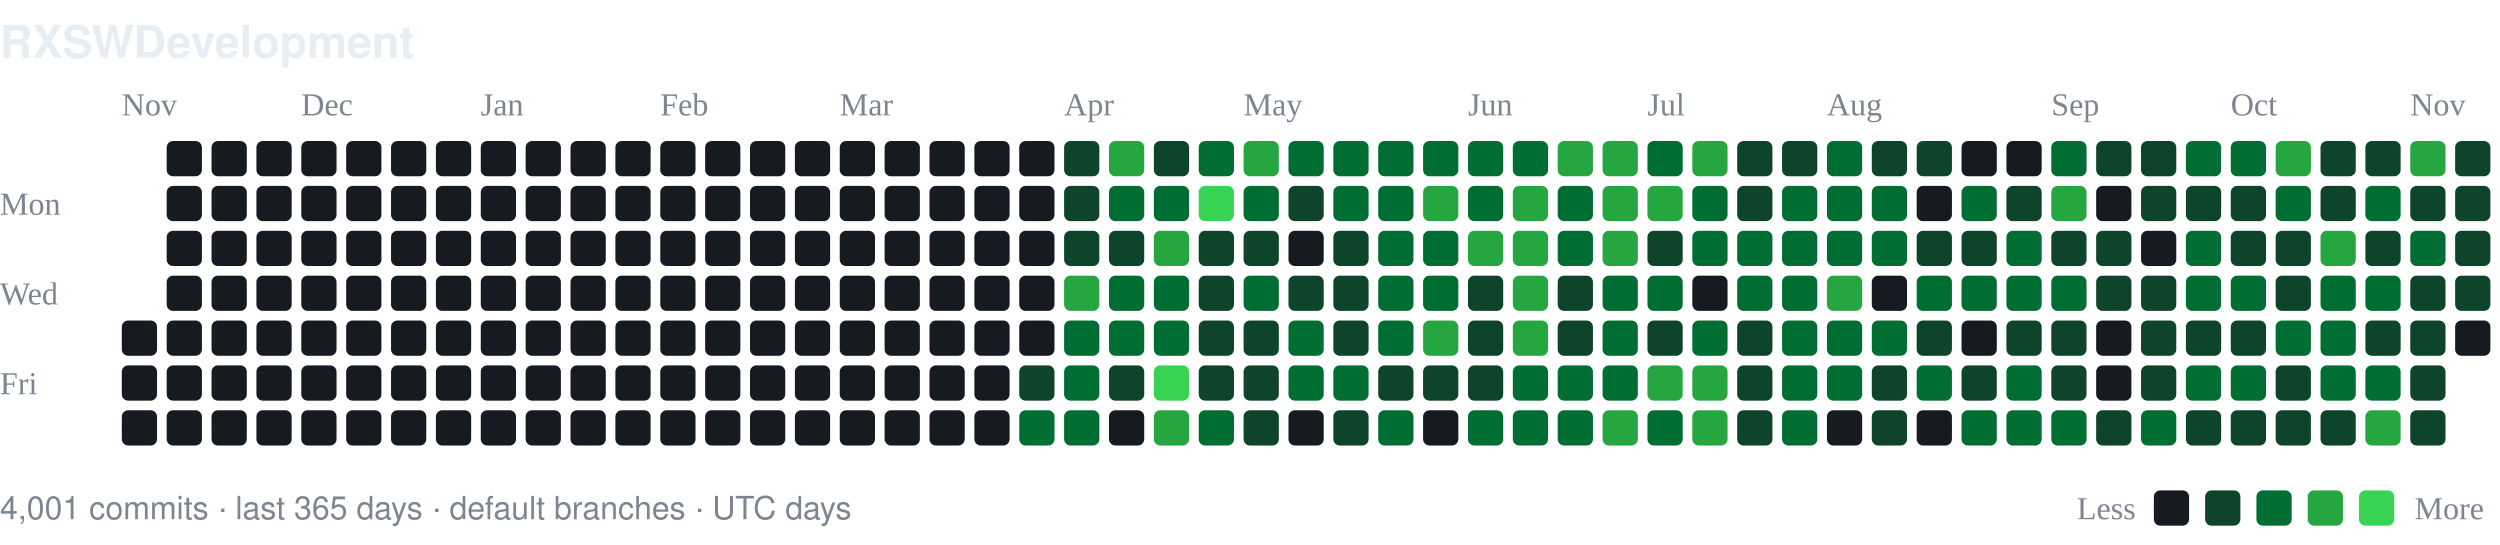
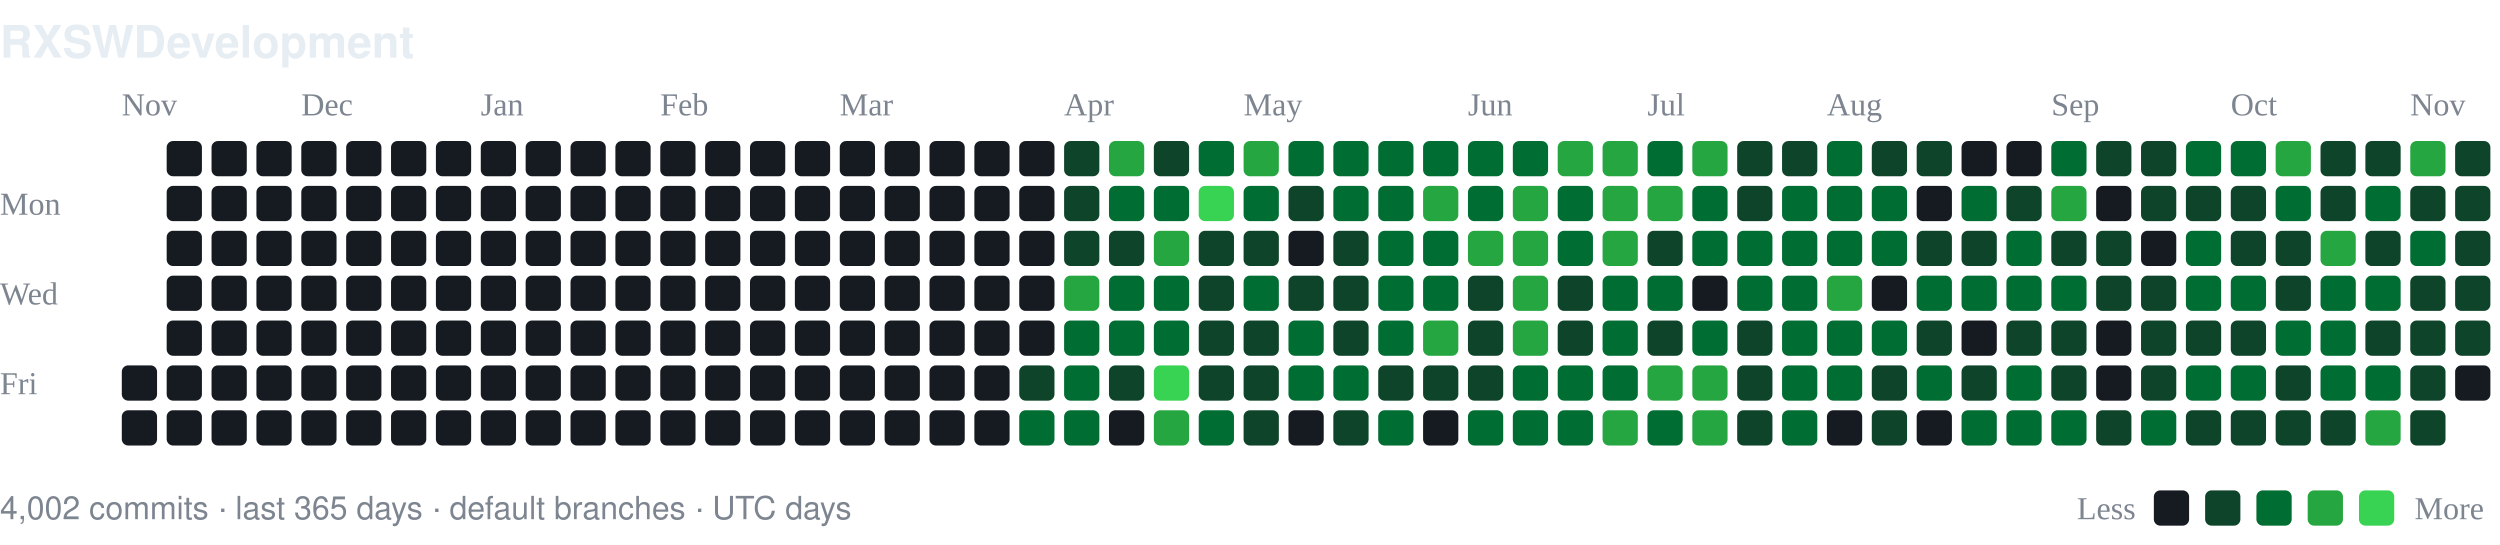
<svg xmlns="http://www.w3.org/2000/svg" width="780" height="170" viewBox="0 0 780 170" role="img">
  <text x="0" y="18" font-size="14" font-weight="600" fill="#e6edf3" font-family="ui-sans-serif,-apple-system,Segoe UI,Helvetica,Arial,sans-serif">RXSWDevelopment</text>
  <text x="0" y="67" font-size="10" fill="#7d8590">Mon</text>
  <text x="0" y="95" font-size="10" fill="#7d8590">Wed</text>
  <text x="0" y="123" font-size="10" fill="#7d8590">Fri</text>
  <text x="38" y="36" font-size="10" fill="#7d8590">Nov</text>
-   <rect x="38" y="100" width="11" height="11" rx="2" fill="#161b22" />
  <rect x="38" y="114" width="11" height="11" rx="2" fill="#161b22" />
  <rect x="38" y="128" width="11" height="11" rx="2" fill="#161b22" />
  <rect x="52" y="44" width="11" height="11" rx="2" fill="#161b22" />
  <rect x="52" y="58" width="11" height="11" rx="2" fill="#161b22" />
  <rect x="52" y="72" width="11" height="11" rx="2" fill="#161b22" />
  <rect x="52" y="86" width="11" height="11" rx="2" fill="#161b22" />
  <rect x="52" y="100" width="11" height="11" rx="2" fill="#161b22" />
  <rect x="52" y="114" width="11" height="11" rx="2" fill="#161b22" />
  <rect x="52" y="128" width="11" height="11" rx="2" fill="#161b22" />
  <rect x="66" y="44" width="11" height="11" rx="2" fill="#161b22" />
  <rect x="66" y="58" width="11" height="11" rx="2" fill="#161b22" />
  <rect x="66" y="72" width="11" height="11" rx="2" fill="#161b22" />
  <rect x="66" y="86" width="11" height="11" rx="2" fill="#161b22" />
  <rect x="66" y="100" width="11" height="11" rx="2" fill="#161b22" />
  <rect x="66" y="114" width="11" height="11" rx="2" fill="#161b22" />
  <rect x="66" y="128" width="11" height="11" rx="2" fill="#161b22" />
  <rect x="80" y="44" width="11" height="11" rx="2" fill="#161b22" />
  <rect x="80" y="58" width="11" height="11" rx="2" fill="#161b22" />
  <rect x="80" y="72" width="11" height="11" rx="2" fill="#161b22" />
  <rect x="80" y="86" width="11" height="11" rx="2" fill="#161b22" />
  <rect x="80" y="100" width="11" height="11" rx="2" fill="#161b22" />
  <rect x="80" y="114" width="11" height="11" rx="2" fill="#161b22" />
  <rect x="80" y="128" width="11" height="11" rx="2" fill="#161b22" />
  <text x="94" y="36" font-size="10" fill="#7d8590">Dec</text>
  <rect x="94" y="44" width="11" height="11" rx="2" fill="#161b22" />
  <rect x="94" y="58" width="11" height="11" rx="2" fill="#161b22" />
  <rect x="94" y="72" width="11" height="11" rx="2" fill="#161b22" />
  <rect x="94" y="86" width="11" height="11" rx="2" fill="#161b22" />
  <rect x="94" y="100" width="11" height="11" rx="2" fill="#161b22" />
  <rect x="94" y="114" width="11" height="11" rx="2" fill="#161b22" />
  <rect x="94" y="128" width="11" height="11" rx="2" fill="#161b22" />
  <rect x="108" y="44" width="11" height="11" rx="2" fill="#161b22" />
  <rect x="108" y="58" width="11" height="11" rx="2" fill="#161b22" />
  <rect x="108" y="72" width="11" height="11" rx="2" fill="#161b22" />
  <rect x="108" y="86" width="11" height="11" rx="2" fill="#161b22" />
  <rect x="108" y="100" width="11" height="11" rx="2" fill="#161b22" />
  <rect x="108" y="114" width="11" height="11" rx="2" fill="#161b22" />
  <rect x="108" y="128" width="11" height="11" rx="2" fill="#161b22" />
  <rect x="122" y="44" width="11" height="11" rx="2" fill="#161b22" />
  <rect x="122" y="58" width="11" height="11" rx="2" fill="#161b22" />
  <rect x="122" y="72" width="11" height="11" rx="2" fill="#161b22" />
  <rect x="122" y="86" width="11" height="11" rx="2" fill="#161b22" />
  <rect x="122" y="100" width="11" height="11" rx="2" fill="#161b22" />
  <rect x="122" y="114" width="11" height="11" rx="2" fill="#161b22" />
  <rect x="122" y="128" width="11" height="11" rx="2" fill="#161b22" />
  <rect x="136" y="44" width="11" height="11" rx="2" fill="#161b22" />
  <rect x="136" y="58" width="11" height="11" rx="2" fill="#161b22" />
  <rect x="136" y="72" width="11" height="11" rx="2" fill="#161b22" />
  <rect x="136" y="86" width="11" height="11" rx="2" fill="#161b22" />
  <rect x="136" y="100" width="11" height="11" rx="2" fill="#161b22" />
  <rect x="136" y="114" width="11" height="11" rx="2" fill="#161b22" />
  <rect x="136" y="128" width="11" height="11" rx="2" fill="#161b22" />
  <text x="150" y="36" font-size="10" fill="#7d8590">Jan</text>
  <rect x="150" y="44" width="11" height="11" rx="2" fill="#161b22" />
  <rect x="150" y="58" width="11" height="11" rx="2" fill="#161b22" />
  <rect x="150" y="72" width="11" height="11" rx="2" fill="#161b22" />
  <rect x="150" y="86" width="11" height="11" rx="2" fill="#161b22" />
  <rect x="150" y="100" width="11" height="11" rx="2" fill="#161b22" />
  <rect x="150" y="114" width="11" height="11" rx="2" fill="#161b22" />
  <rect x="150" y="128" width="11" height="11" rx="2" fill="#161b22" />
  <rect x="164" y="44" width="11" height="11" rx="2" fill="#161b22" />
  <rect x="164" y="58" width="11" height="11" rx="2" fill="#161b22" />
  <rect x="164" y="72" width="11" height="11" rx="2" fill="#161b22" />
  <rect x="164" y="86" width="11" height="11" rx="2" fill="#161b22" />
  <rect x="164" y="100" width="11" height="11" rx="2" fill="#161b22" />
  <rect x="164" y="114" width="11" height="11" rx="2" fill="#161b22" />
  <rect x="164" y="128" width="11" height="11" rx="2" fill="#161b22" />
  <rect x="178" y="44" width="11" height="11" rx="2" fill="#161b22" />
  <rect x="178" y="58" width="11" height="11" rx="2" fill="#161b22" />
  <rect x="178" y="72" width="11" height="11" rx="2" fill="#161b22" />
  <rect x="178" y="86" width="11" height="11" rx="2" fill="#161b22" />
  <rect x="178" y="100" width="11" height="11" rx="2" fill="#161b22" />
  <rect x="178" y="114" width="11" height="11" rx="2" fill="#161b22" />
  <rect x="178" y="128" width="11" height="11" rx="2" fill="#161b22" />
  <rect x="192" y="44" width="11" height="11" rx="2" fill="#161b22" />
  <rect x="192" y="58" width="11" height="11" rx="2" fill="#161b22" />
  <rect x="192" y="72" width="11" height="11" rx="2" fill="#161b22" />
  <rect x="192" y="86" width="11" height="11" rx="2" fill="#161b22" />
  <rect x="192" y="100" width="11" height="11" rx="2" fill="#161b22" />
  <rect x="192" y="114" width="11" height="11" rx="2" fill="#161b22" />
  <rect x="192" y="128" width="11" height="11" rx="2" fill="#161b22" />
  <text x="206" y="36" font-size="10" fill="#7d8590">Feb</text>
  <rect x="206" y="44" width="11" height="11" rx="2" fill="#161b22" />
  <rect x="206" y="58" width="11" height="11" rx="2" fill="#161b22" />
  <rect x="206" y="72" width="11" height="11" rx="2" fill="#161b22" />
  <rect x="206" y="86" width="11" height="11" rx="2" fill="#161b22" />
  <rect x="206" y="100" width="11" height="11" rx="2" fill="#161b22" />
  <rect x="206" y="114" width="11" height="11" rx="2" fill="#161b22" />
  <rect x="206" y="128" width="11" height="11" rx="2" fill="#161b22" />
  <rect x="220" y="44" width="11" height="11" rx="2" fill="#161b22" />
  <rect x="220" y="58" width="11" height="11" rx="2" fill="#161b22" />
  <rect x="220" y="72" width="11" height="11" rx="2" fill="#161b22" />
  <rect x="220" y="86" width="11" height="11" rx="2" fill="#161b22" />
  <rect x="220" y="100" width="11" height="11" rx="2" fill="#161b22" />
  <rect x="220" y="114" width="11" height="11" rx="2" fill="#161b22" />
  <rect x="220" y="128" width="11" height="11" rx="2" fill="#161b22" />
  <rect x="234" y="44" width="11" height="11" rx="2" fill="#161b22" />
  <rect x="234" y="58" width="11" height="11" rx="2" fill="#161b22" />
  <rect x="234" y="72" width="11" height="11" rx="2" fill="#161b22" />
  <rect x="234" y="86" width="11" height="11" rx="2" fill="#161b22" />
  <rect x="234" y="100" width="11" height="11" rx="2" fill="#161b22" />
  <rect x="234" y="114" width="11" height="11" rx="2" fill="#161b22" />
  <rect x="234" y="128" width="11" height="11" rx="2" fill="#161b22" />
  <rect x="248" y="44" width="11" height="11" rx="2" fill="#161b22" />
  <rect x="248" y="58" width="11" height="11" rx="2" fill="#161b22" />
  <rect x="248" y="72" width="11" height="11" rx="2" fill="#161b22" />
  <rect x="248" y="86" width="11" height="11" rx="2" fill="#161b22" />
  <rect x="248" y="100" width="11" height="11" rx="2" fill="#161b22" />
  <rect x="248" y="114" width="11" height="11" rx="2" fill="#161b22" />
  <rect x="248" y="128" width="11" height="11" rx="2" fill="#161b22" />
  <text x="262" y="36" font-size="10" fill="#7d8590">Mar</text>
  <rect x="262" y="44" width="11" height="11" rx="2" fill="#161b22" />
  <rect x="262" y="58" width="11" height="11" rx="2" fill="#161b22" />
  <rect x="262" y="72" width="11" height="11" rx="2" fill="#161b22" />
  <rect x="262" y="86" width="11" height="11" rx="2" fill="#161b22" />
  <rect x="262" y="100" width="11" height="11" rx="2" fill="#161b22" />
  <rect x="262" y="114" width="11" height="11" rx="2" fill="#161b22" />
  <rect x="262" y="128" width="11" height="11" rx="2" fill="#161b22" />
  <rect x="276" y="44" width="11" height="11" rx="2" fill="#161b22" />
  <rect x="276" y="58" width="11" height="11" rx="2" fill="#161b22" />
  <rect x="276" y="72" width="11" height="11" rx="2" fill="#161b22" />
  <rect x="276" y="86" width="11" height="11" rx="2" fill="#161b22" />
  <rect x="276" y="100" width="11" height="11" rx="2" fill="#161b22" />
  <rect x="276" y="114" width="11" height="11" rx="2" fill="#161b22" />
  <rect x="276" y="128" width="11" height="11" rx="2" fill="#161b22" />
  <rect x="290" y="44" width="11" height="11" rx="2" fill="#161b22" />
  <rect x="290" y="58" width="11" height="11" rx="2" fill="#161b22" />
  <rect x="290" y="72" width="11" height="11" rx="2" fill="#161b22" />
  <rect x="290" y="86" width="11" height="11" rx="2" fill="#161b22" />
  <rect x="290" y="100" width="11" height="11" rx="2" fill="#161b22" />
  <rect x="290" y="114" width="11" height="11" rx="2" fill="#161b22" />
  <rect x="290" y="128" width="11" height="11" rx="2" fill="#161b22" />
  <rect x="304" y="44" width="11" height="11" rx="2" fill="#161b22" />
  <rect x="304" y="58" width="11" height="11" rx="2" fill="#161b22" />
  <rect x="304" y="72" width="11" height="11" rx="2" fill="#161b22" />
  <rect x="304" y="86" width="11" height="11" rx="2" fill="#161b22" />
  <rect x="304" y="100" width="11" height="11" rx="2" fill="#161b22" />
  <rect x="304" y="114" width="11" height="11" rx="2" fill="#161b22" />
  <rect x="304" y="128" width="11" height="11" rx="2" fill="#161b22" />
  <rect x="318" y="44" width="11" height="11" rx="2" fill="#161b22" />
  <rect x="318" y="58" width="11" height="11" rx="2" fill="#161b22" />
  <rect x="318" y="72" width="11" height="11" rx="2" fill="#161b22" />
  <rect x="318" y="86" width="11" height="11" rx="2" fill="#161b22" />
  <rect x="318" y="100" width="11" height="11" rx="2" fill="#161b22" />
  <rect x="318" y="114" width="11" height="11" rx="2" fill="#0e4429" />
  <rect x="318" y="128" width="11" height="11" rx="2" fill="#006d32" />
  <text x="332" y="36" font-size="10" fill="#7d8590">Apr</text>
  <rect x="332" y="44" width="11" height="11" rx="2" fill="#0e4429" />
  <rect x="332" y="58" width="11" height="11" rx="2" fill="#0e4429" />
  <rect x="332" y="72" width="11" height="11" rx="2" fill="#0e4429" />
  <rect x="332" y="86" width="11" height="11" rx="2" fill="#26a641" />
  <rect x="332" y="100" width="11" height="11" rx="2" fill="#006d32" />
  <rect x="332" y="114" width="11" height="11" rx="2" fill="#006d32" />
  <rect x="332" y="128" width="11" height="11" rx="2" fill="#006d32" />
  <rect x="346" y="44" width="11" height="11" rx="2" fill="#26a641" />
  <rect x="346" y="58" width="11" height="11" rx="2" fill="#006d32" />
  <rect x="346" y="72" width="11" height="11" rx="2" fill="#0e4429" />
  <rect x="346" y="86" width="11" height="11" rx="2" fill="#006d32" />
  <rect x="346" y="100" width="11" height="11" rx="2" fill="#006d32" />
  <rect x="346" y="114" width="11" height="11" rx="2" fill="#0e4429" />
  <rect x="346" y="128" width="11" height="11" rx="2" fill="#161b22" />
  <rect x="360" y="44" width="11" height="11" rx="2" fill="#0e4429" />
  <rect x="360" y="58" width="11" height="11" rx="2" fill="#006d32" />
  <rect x="360" y="72" width="11" height="11" rx="2" fill="#26a641" />
  <rect x="360" y="86" width="11" height="11" rx="2" fill="#006d32" />
  <rect x="360" y="100" width="11" height="11" rx="2" fill="#006d32" />
  <rect x="360" y="114" width="11" height="11" rx="2" fill="#39d353" />
  <rect x="360" y="128" width="11" height="11" rx="2" fill="#26a641" />
  <rect x="374" y="44" width="11" height="11" rx="2" fill="#006d32" />
  <rect x="374" y="58" width="11" height="11" rx="2" fill="#39d353" />
  <rect x="374" y="72" width="11" height="11" rx="2" fill="#0e4429" />
  <rect x="374" y="86" width="11" height="11" rx="2" fill="#0e4429" />
  <rect x="374" y="100" width="11" height="11" rx="2" fill="#0e4429" />
  <rect x="374" y="114" width="11" height="11" rx="2" fill="#0e4429" />
  <rect x="374" y="128" width="11" height="11" rx="2" fill="#006d32" />
  <text x="388" y="36" font-size="10" fill="#7d8590">May</text>
  <rect x="388" y="44" width="11" height="11" rx="2" fill="#26a641" />
  <rect x="388" y="58" width="11" height="11" rx="2" fill="#006d32" />
  <rect x="388" y="72" width="11" height="11" rx="2" fill="#0e4429" />
  <rect x="388" y="86" width="11" height="11" rx="2" fill="#006d32" />
  <rect x="388" y="100" width="11" height="11" rx="2" fill="#0e4429" />
  <rect x="388" y="114" width="11" height="11" rx="2" fill="#0e4429" />
  <rect x="388" y="128" width="11" height="11" rx="2" fill="#0e4429" />
  <rect x="402" y="44" width="11" height="11" rx="2" fill="#006d32" />
  <rect x="402" y="58" width="11" height="11" rx="2" fill="#0e4429" />
  <rect x="402" y="72" width="11" height="11" rx="2" fill="#161b22" />
  <rect x="402" y="86" width="11" height="11" rx="2" fill="#0e4429" />
  <rect x="402" y="100" width="11" height="11" rx="2" fill="#006d32" />
  <rect x="402" y="114" width="11" height="11" rx="2" fill="#006d32" />
  <rect x="402" y="128" width="11" height="11" rx="2" fill="#161b22" />
  <rect x="416" y="44" width="11" height="11" rx="2" fill="#006d32" />
  <rect x="416" y="58" width="11" height="11" rx="2" fill="#006d32" />
  <rect x="416" y="72" width="11" height="11" rx="2" fill="#0e4429" />
  <rect x="416" y="86" width="11" height="11" rx="2" fill="#0e4429" />
  <rect x="416" y="100" width="11" height="11" rx="2" fill="#0e4429" />
  <rect x="416" y="114" width="11" height="11" rx="2" fill="#006d32" />
  <rect x="416" y="128" width="11" height="11" rx="2" fill="#0e4429" />
  <rect x="430" y="44" width="11" height="11" rx="2" fill="#006d32" />
  <rect x="430" y="58" width="11" height="11" rx="2" fill="#006d32" />
  <rect x="430" y="72" width="11" height="11" rx="2" fill="#006d32" />
  <rect x="430" y="86" width="11" height="11" rx="2" fill="#006d32" />
  <rect x="430" y="100" width="11" height="11" rx="2" fill="#006d32" />
  <rect x="430" y="114" width="11" height="11" rx="2" fill="#0e4429" />
  <rect x="430" y="128" width="11" height="11" rx="2" fill="#006d32" />
  <rect x="444" y="44" width="11" height="11" rx="2" fill="#006d32" />
  <rect x="444" y="58" width="11" height="11" rx="2" fill="#26a641" />
  <rect x="444" y="72" width="11" height="11" rx="2" fill="#006d32" />
  <rect x="444" y="86" width="11" height="11" rx="2" fill="#006d32" />
  <rect x="444" y="100" width="11" height="11" rx="2" fill="#26a641" />
  <rect x="444" y="114" width="11" height="11" rx="2" fill="#0e4429" />
  <rect x="444" y="128" width="11" height="11" rx="2" fill="#161b22" />
  <text x="458" y="36" font-size="10" fill="#7d8590">Jun</text>
  <rect x="458" y="44" width="11" height="11" rx="2" fill="#006d32" />
  <rect x="458" y="58" width="11" height="11" rx="2" fill="#006d32" />
  <rect x="458" y="72" width="11" height="11" rx="2" fill="#26a641" />
  <rect x="458" y="86" width="11" height="11" rx="2" fill="#0e4429" />
  <rect x="458" y="100" width="11" height="11" rx="2" fill="#0e4429" />
  <rect x="458" y="114" width="11" height="11" rx="2" fill="#0e4429" />
  <rect x="458" y="128" width="11" height="11" rx="2" fill="#006d32" />
  <rect x="472" y="44" width="11" height="11" rx="2" fill="#006d32" />
  <rect x="472" y="58" width="11" height="11" rx="2" fill="#26a641" />
  <rect x="472" y="72" width="11" height="11" rx="2" fill="#26a641" />
  <rect x="472" y="86" width="11" height="11" rx="2" fill="#26a641" />
  <rect x="472" y="100" width="11" height="11" rx="2" fill="#26a641" />
  <rect x="472" y="114" width="11" height="11" rx="2" fill="#006d32" />
  <rect x="472" y="128" width="11" height="11" rx="2" fill="#006d32" />
  <rect x="486" y="44" width="11" height="11" rx="2" fill="#26a641" />
  <rect x="486" y="58" width="11" height="11" rx="2" fill="#006d32" />
  <rect x="486" y="72" width="11" height="11" rx="2" fill="#006d32" />
  <rect x="486" y="86" width="11" height="11" rx="2" fill="#0e4429" />
  <rect x="486" y="100" width="11" height="11" rx="2" fill="#0e4429" />
  <rect x="486" y="114" width="11" height="11" rx="2" fill="#006d32" />
  <rect x="486" y="128" width="11" height="11" rx="2" fill="#006d32" />
  <rect x="500" y="44" width="11" height="11" rx="2" fill="#26a641" />
  <rect x="500" y="58" width="11" height="11" rx="2" fill="#26a641" />
  <rect x="500" y="72" width="11" height="11" rx="2" fill="#26a641" />
  <rect x="500" y="86" width="11" height="11" rx="2" fill="#006d32" />
  <rect x="500" y="100" width="11" height="11" rx="2" fill="#006d32" />
  <rect x="500" y="114" width="11" height="11" rx="2" fill="#006d32" />
  <rect x="500" y="128" width="11" height="11" rx="2" fill="#26a641" />
  <text x="514" y="36" font-size="10" fill="#7d8590">Jul</text>
  <rect x="514" y="44" width="11" height="11" rx="2" fill="#006d32" />
  <rect x="514" y="58" width="11" height="11" rx="2" fill="#26a641" />
  <rect x="514" y="72" width="11" height="11" rx="2" fill="#0e4429" />
  <rect x="514" y="86" width="11" height="11" rx="2" fill="#006d32" />
  <rect x="514" y="100" width="11" height="11" rx="2" fill="#0e4429" />
  <rect x="514" y="114" width="11" height="11" rx="2" fill="#26a641" />
  <rect x="514" y="128" width="11" height="11" rx="2" fill="#006d32" />
  <rect x="528" y="44" width="11" height="11" rx="2" fill="#26a641" />
  <rect x="528" y="58" width="11" height="11" rx="2" fill="#006d32" />
  <rect x="528" y="72" width="11" height="11" rx="2" fill="#006d32" />
  <rect x="528" y="86" width="11" height="11" rx="2" fill="#161b22" />
  <rect x="528" y="100" width="11" height="11" rx="2" fill="#006d32" />
  <rect x="528" y="114" width="11" height="11" rx="2" fill="#26a641" />
  <rect x="528" y="128" width="11" height="11" rx="2" fill="#26a641" />
  <rect x="542" y="44" width="11" height="11" rx="2" fill="#0e4429" />
  <rect x="542" y="58" width="11" height="11" rx="2" fill="#0e4429" />
  <rect x="542" y="72" width="11" height="11" rx="2" fill="#006d32" />
  <rect x="542" y="86" width="11" height="11" rx="2" fill="#006d32" />
  <rect x="542" y="100" width="11" height="11" rx="2" fill="#0e4429" />
  <rect x="542" y="114" width="11" height="11" rx="2" fill="#0e4429" />
  <rect x="542" y="128" width="11" height="11" rx="2" fill="#0e4429" />
  <rect x="556" y="44" width="11" height="11" rx="2" fill="#0e4429" />
  <rect x="556" y="58" width="11" height="11" rx="2" fill="#006d32" />
  <rect x="556" y="72" width="11" height="11" rx="2" fill="#006d32" />
  <rect x="556" y="86" width="11" height="11" rx="2" fill="#006d32" />
  <rect x="556" y="100" width="11" height="11" rx="2" fill="#006d32" />
  <rect x="556" y="114" width="11" height="11" rx="2" fill="#006d32" />
  <rect x="556" y="128" width="11" height="11" rx="2" fill="#006d32" />
  <text x="570" y="36" font-size="10" fill="#7d8590">Aug</text>
  <rect x="570" y="44" width="11" height="11" rx="2" fill="#006d32" />
  <rect x="570" y="58" width="11" height="11" rx="2" fill="#006d32" />
  <rect x="570" y="72" width="11" height="11" rx="2" fill="#006d32" />
  <rect x="570" y="86" width="11" height="11" rx="2" fill="#26a641" />
  <rect x="570" y="100" width="11" height="11" rx="2" fill="#006d32" />
  <rect x="570" y="114" width="11" height="11" rx="2" fill="#006d32" />
  <rect x="570" y="128" width="11" height="11" rx="2" fill="#161b22" />
  <rect x="584" y="44" width="11" height="11" rx="2" fill="#0e4429" />
  <rect x="584" y="58" width="11" height="11" rx="2" fill="#006d32" />
  <rect x="584" y="72" width="11" height="11" rx="2" fill="#006d32" />
  <rect x="584" y="86" width="11" height="11" rx="2" fill="#161b22" />
  <rect x="584" y="100" width="11" height="11" rx="2" fill="#006d32" />
  <rect x="584" y="114" width="11" height="11" rx="2" fill="#0e4429" />
  <rect x="584" y="128" width="11" height="11" rx="2" fill="#0e4429" />
  <rect x="598" y="44" width="11" height="11" rx="2" fill="#0e4429" />
  <rect x="598" y="58" width="11" height="11" rx="2" fill="#161b22" />
  <rect x="598" y="72" width="11" height="11" rx="2" fill="#0e4429" />
  <rect x="598" y="86" width="11" height="11" rx="2" fill="#006d32" />
  <rect x="598" y="100" width="11" height="11" rx="2" fill="#0e4429" />
  <rect x="598" y="114" width="11" height="11" rx="2" fill="#006d32" />
  <rect x="598" y="128" width="11" height="11" rx="2" fill="#161b22" />
  <rect x="612" y="44" width="11" height="11" rx="2" fill="#161b22" />
  <rect x="612" y="58" width="11" height="11" rx="2" fill="#006d32" />
  <rect x="612" y="72" width="11" height="11" rx="2" fill="#0e4429" />
  <rect x="612" y="86" width="11" height="11" rx="2" fill="#006d32" />
  <rect x="612" y="100" width="11" height="11" rx="2" fill="#161b22" />
  <rect x="612" y="114" width="11" height="11" rx="2" fill="#0e4429" />
  <rect x="612" y="128" width="11" height="11" rx="2" fill="#006d32" />
  <rect x="626" y="44" width="11" height="11" rx="2" fill="#161b22" />
  <rect x="626" y="58" width="11" height="11" rx="2" fill="#0e4429" />
  <rect x="626" y="72" width="11" height="11" rx="2" fill="#006d32" />
  <rect x="626" y="86" width="11" height="11" rx="2" fill="#006d32" />
  <rect x="626" y="100" width="11" height="11" rx="2" fill="#0e4429" />
  <rect x="626" y="114" width="11" height="11" rx="2" fill="#006d32" />
  <rect x="626" y="128" width="11" height="11" rx="2" fill="#006d32" />
  <text x="640" y="36" font-size="10" fill="#7d8590">Sep</text>
  <rect x="640" y="44" width="11" height="11" rx="2" fill="#006d32" />
  <rect x="640" y="58" width="11" height="11" rx="2" fill="#26a641" />
  <rect x="640" y="72" width="11" height="11" rx="2" fill="#0e4429" />
  <rect x="640" y="86" width="11" height="11" rx="2" fill="#006d32" />
  <rect x="640" y="100" width="11" height="11" rx="2" fill="#0e4429" />
  <rect x="640" y="114" width="11" height="11" rx="2" fill="#0e4429" />
  <rect x="640" y="128" width="11" height="11" rx="2" fill="#006d32" />
  <rect x="654" y="44" width="11" height="11" rx="2" fill="#0e4429" />
  <rect x="654" y="58" width="11" height="11" rx="2" fill="#161b22" />
  <rect x="654" y="72" width="11" height="11" rx="2" fill="#0e4429" />
  <rect x="654" y="86" width="11" height="11" rx="2" fill="#0e4429" />
  <rect x="654" y="100" width="11" height="11" rx="2" fill="#161b22" />
  <rect x="654" y="114" width="11" height="11" rx="2" fill="#161b22" />
  <rect x="654" y="128" width="11" height="11" rx="2" fill="#0e4429" />
  <rect x="668" y="44" width="11" height="11" rx="2" fill="#0e4429" />
  <rect x="668" y="58" width="11" height="11" rx="2" fill="#0e4429" />
  <rect x="668" y="72" width="11" height="11" rx="2" fill="#161b22" />
  <rect x="668" y="86" width="11" height="11" rx="2" fill="#0e4429" />
  <rect x="668" y="100" width="11" height="11" rx="2" fill="#0e4429" />
  <rect x="668" y="114" width="11" height="11" rx="2" fill="#0e4429" />
  <rect x="668" y="128" width="11" height="11" rx="2" fill="#006d32" />
  <rect x="682" y="44" width="11" height="11" rx="2" fill="#006d32" />
  <rect x="682" y="58" width="11" height="11" rx="2" fill="#0e4429" />
  <rect x="682" y="72" width="11" height="11" rx="2" fill="#006d32" />
  <rect x="682" y="86" width="11" height="11" rx="2" fill="#006d32" />
  <rect x="682" y="100" width="11" height="11" rx="2" fill="#0e4429" />
  <rect x="682" y="114" width="11" height="11" rx="2" fill="#006d32" />
  <rect x="682" y="128" width="11" height="11" rx="2" fill="#0e4429" />
  <text x="696" y="36" font-size="10" fill="#7d8590">Oct</text>
  <rect x="696" y="44" width="11" height="11" rx="2" fill="#006d32" />
  <rect x="696" y="58" width="11" height="11" rx="2" fill="#0e4429" />
  <rect x="696" y="72" width="11" height="11" rx="2" fill="#0e4429" />
  <rect x="696" y="86" width="11" height="11" rx="2" fill="#006d32" />
  <rect x="696" y="100" width="11" height="11" rx="2" fill="#0e4429" />
  <rect x="696" y="114" width="11" height="11" rx="2" fill="#006d32" />
  <rect x="696" y="128" width="11" height="11" rx="2" fill="#0e4429" />
  <rect x="710" y="44" width="11" height="11" rx="2" fill="#26a641" />
  <rect x="710" y="58" width="11" height="11" rx="2" fill="#006d32" />
  <rect x="710" y="72" width="11" height="11" rx="2" fill="#0e4429" />
  <rect x="710" y="86" width="11" height="11" rx="2" fill="#0e4429" />
  <rect x="710" y="100" width="11" height="11" rx="2" fill="#006d32" />
  <rect x="710" y="114" width="11" height="11" rx="2" fill="#0e4429" />
  <rect x="710" y="128" width="11" height="11" rx="2" fill="#0e4429" />
  <rect x="724" y="44" width="11" height="11" rx="2" fill="#0e4429" />
  <rect x="724" y="58" width="11" height="11" rx="2" fill="#0e4429" />
  <rect x="724" y="72" width="11" height="11" rx="2" fill="#26a641" />
  <rect x="724" y="86" width="11" height="11" rx="2" fill="#006d32" />
  <rect x="724" y="100" width="11" height="11" rx="2" fill="#006d32" />
  <rect x="724" y="114" width="11" height="11" rx="2" fill="#006d32" />
  <rect x="724" y="128" width="11" height="11" rx="2" fill="#0e4429" />
  <rect x="738" y="44" width="11" height="11" rx="2" fill="#0e4429" />
  <rect x="738" y="58" width="11" height="11" rx="2" fill="#006d32" />
  <rect x="738" y="72" width="11" height="11" rx="2" fill="#0e4429" />
  <rect x="738" y="86" width="11" height="11" rx="2" fill="#006d32" />
  <rect x="738" y="100" width="11" height="11" rx="2" fill="#0e4429" />
  <rect x="738" y="114" width="11" height="11" rx="2" fill="#006d32" />
  <rect x="738" y="128" width="11" height="11" rx="2" fill="#26a641" />
  <text x="752" y="36" font-size="10" fill="#7d8590">Nov</text>
  <rect x="752" y="44" width="11" height="11" rx="2" fill="#26a641" />
  <rect x="752" y="58" width="11" height="11" rx="2" fill="#0e4429" />
  <rect x="752" y="72" width="11" height="11" rx="2" fill="#006d32" />
  <rect x="752" y="86" width="11" height="11" rx="2" fill="#0e4429" />
  <rect x="752" y="100" width="11" height="11" rx="2" fill="#0e4429" />
  <rect x="752" y="114" width="11" height="11" rx="2" fill="#0e4429" />
  <rect x="752" y="128" width="11" height="11" rx="2" fill="#0e4429" />
  <rect x="766" y="44" width="11" height="11" rx="2" fill="#0e4429" />
  <rect x="766" y="58" width="11" height="11" rx="2" fill="#0e4429" />
  <rect x="766" y="72" width="11" height="11" rx="2" fill="#0e4429" />
  <rect x="766" y="86" width="11" height="11" rx="2" fill="#0e4429" />
-   <rect x="766" y="100" width="11" height="11" rx="2" fill="#161b22" />
+   <rect x="766" y="100" width="11" height="11" rx="2" fill="#0e4429" />
+   <rect x="766" y="114" width="11" height="11" rx="2" fill="#161b22" />
  <text x="648" y="162" font-size="10" fill="#7d8590">Less</text>
  <rect x="672" y="153" width="11" height="11" rx="2" fill="#161b22" />
  <rect x="688" y="153" width="11" height="11" rx="2" fill="#0e4429" />
  <rect x="704" y="153" width="11" height="11" rx="2" fill="#006d32" />
  <rect x="720" y="153" width="11" height="11" rx="2" fill="#26a641" />
  <rect x="736" y="153" width="11" height="11" rx="2" fill="#39d353" />
  <text x="775" y="162" font-size="10" fill="#7d8590" text-anchor="end">More</text>
-   <text x="0" y="162" font-size="10" fill="#7d8590" font-family="ui-sans-serif,-apple-system,Segoe UI,Helvetica,Arial,sans-serif">4,001 commits · last 365 days · default branches · UTC days</text>
+   <text x="0" y="162" font-size="10" fill="#7d8590" font-family="ui-sans-serif,-apple-system,Segoe UI,Helvetica,Arial,sans-serif">4,002 commits · last 365 days · default branches · UTC days</text>
</svg>
